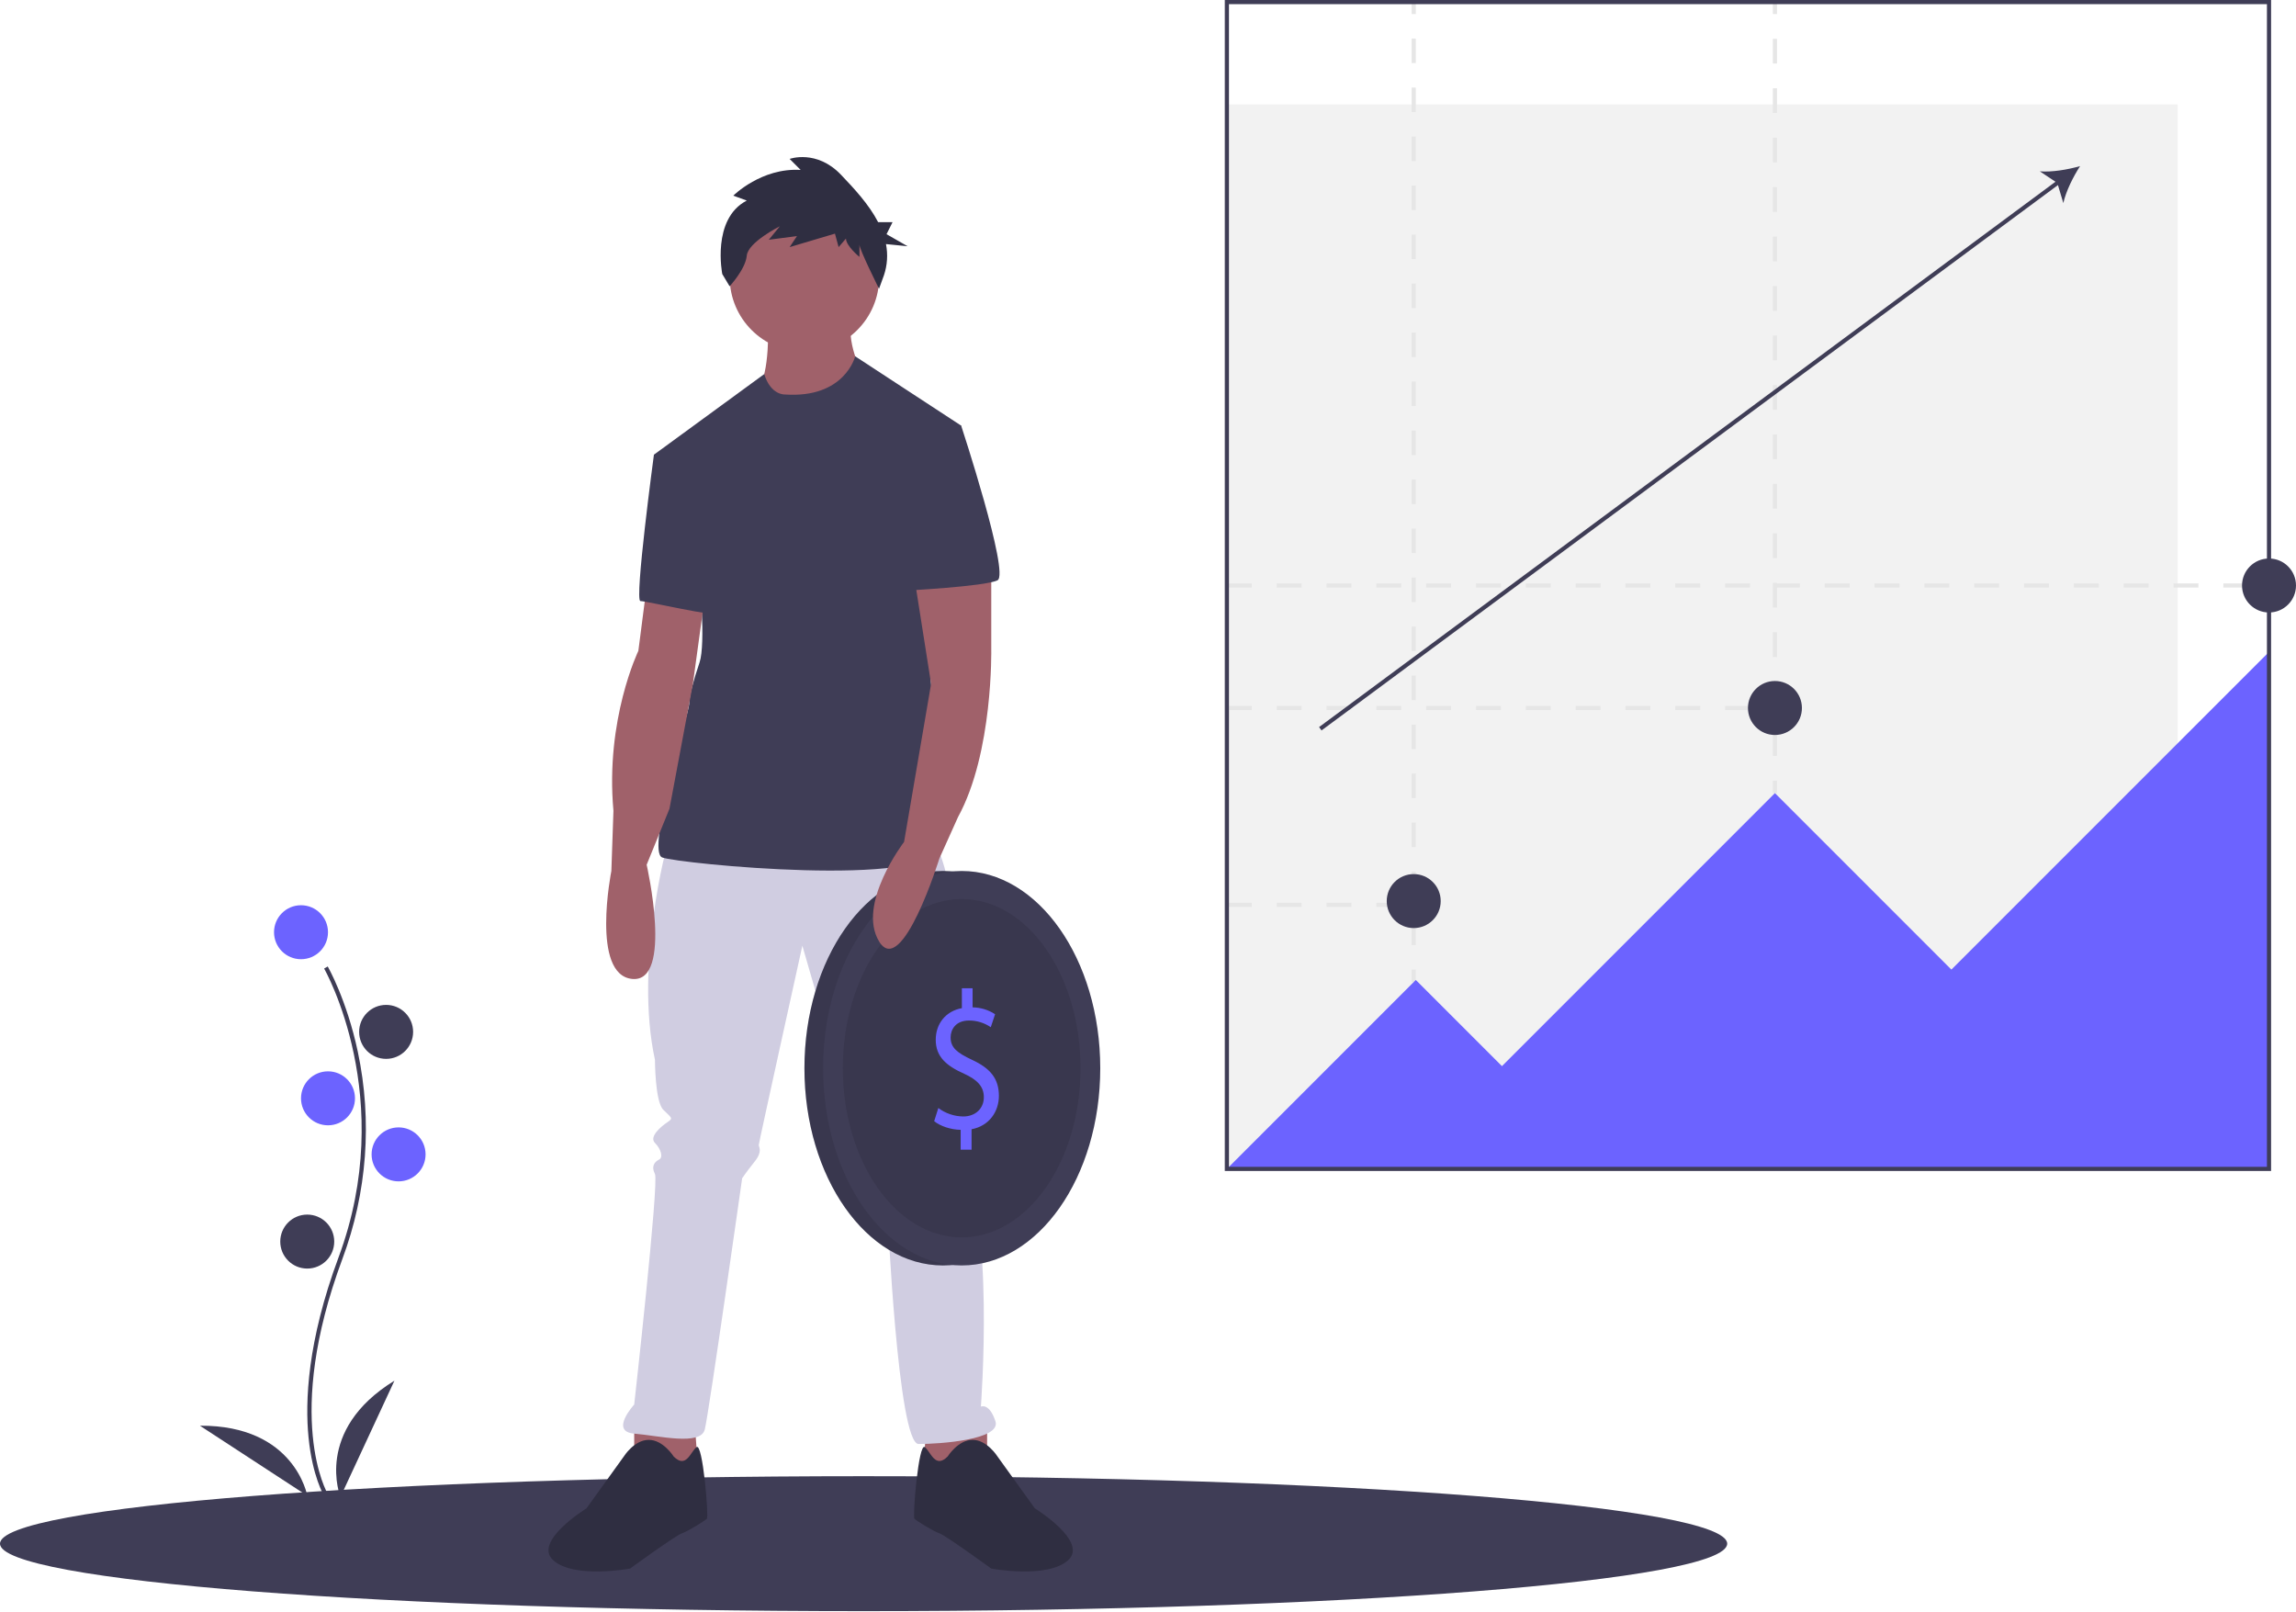
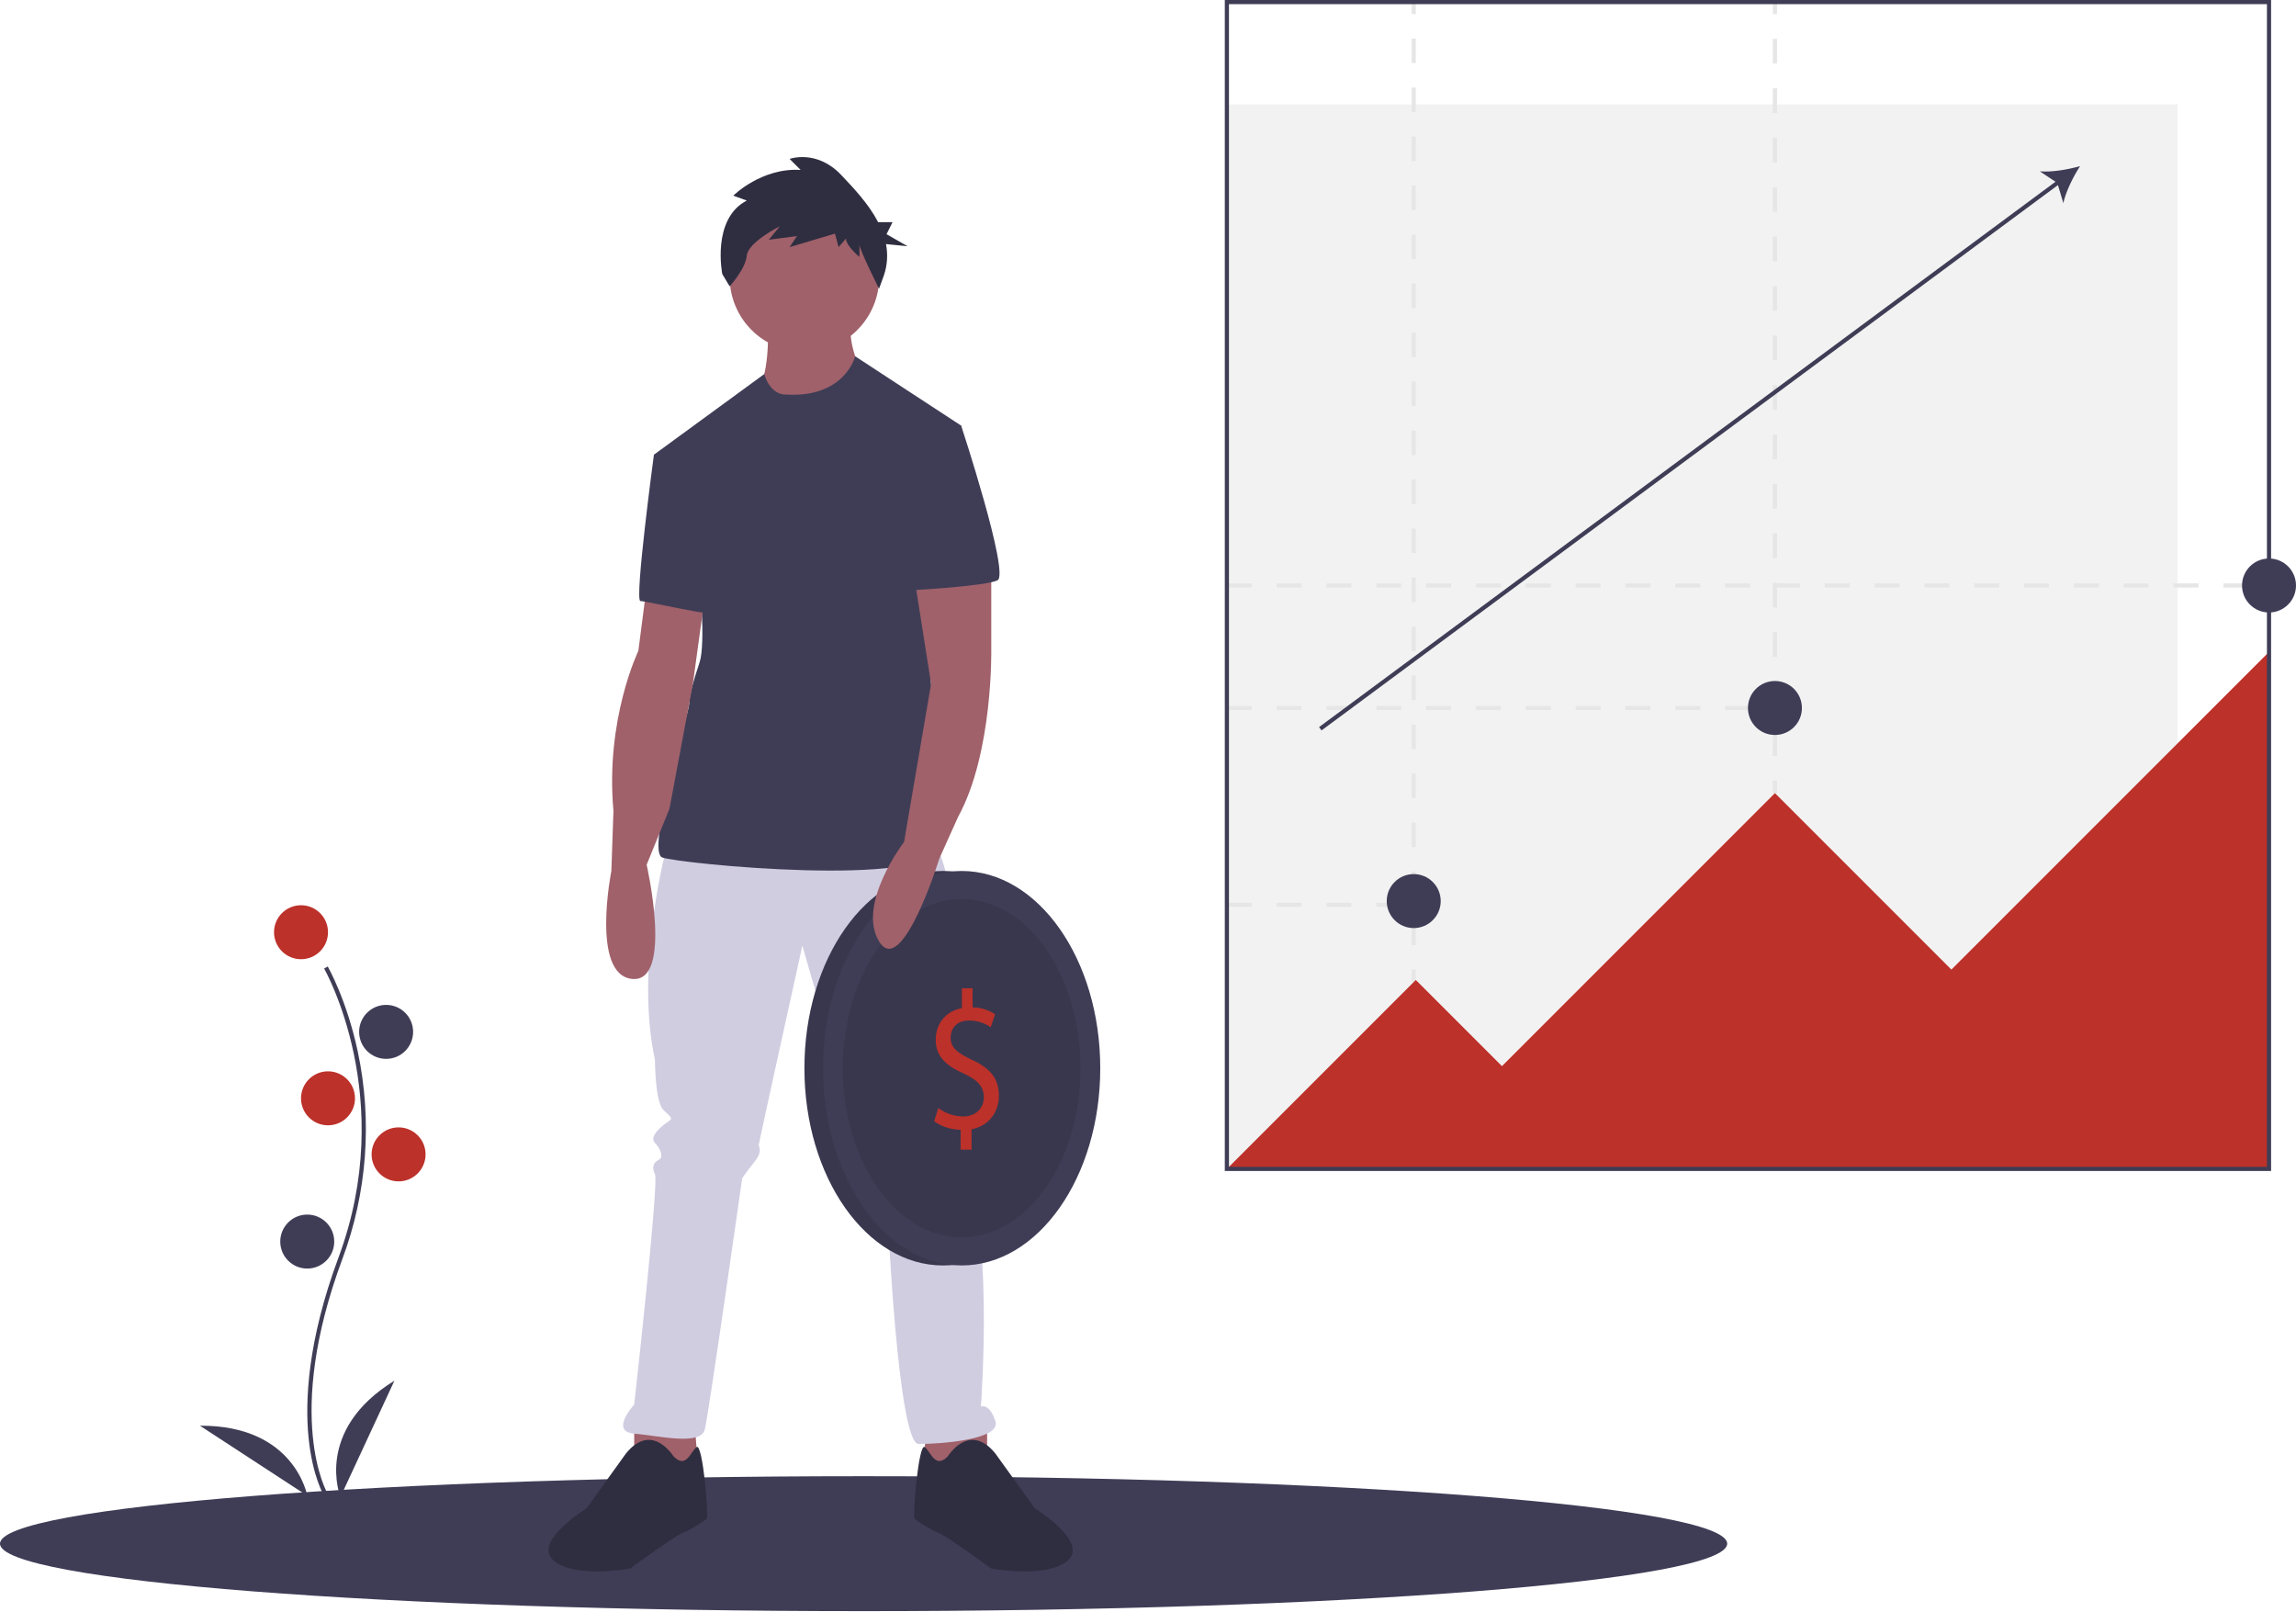
<svg xmlns="http://www.w3.org/2000/svg" id="fc5c3225-7602-4bc9-83b7-60b4757d2e45" data-name="Layer 1" width="1106" height="776" viewBox="0 0 1106 776">
  <ellipse cx="416" cy="743.5" rx="416" ry="32.5" fill="#3f3d56" />
  <path d="M403.146,882.521c-.229-.375-5.641-9.41-7.517-28.172-1.721-17.213-.614-46.227,14.433-86.698,28.506-76.671-6.569-138.533-6.928-139.149l1.73-1.004c.091.156,9.142,15.929,14.488,41.044a179.061,179.061,0,0,1-7.416,99.807c-28.457,76.54-7.301,112.773-7.084,113.131Z" transform="translate(-247 -162)" fill="#3f3d56" />
-   <circle cx="145" cy="449" r="13" fill="#6c63ff" />
+   <circle cx="145" cy="449" r="13" fill="#bc312a" />
  <circle cx="186" cy="497" r="13" fill="#3f3d56" />
-   <circle cx="158" cy="529" r="13" fill="#6c63ff" />
-   <circle cx="192" cy="556" r="13" fill="#6c63ff" />
+   <circle cx="158" cy="529" r="13" fill="#bc312a" />
+   <circle cx="192" cy="556" r="13" fill="#bc312a" />
  <circle cx="148" cy="598" r="13" fill="#3f3d56" />
  <path d="M411,883s-13-32,26-56Z" transform="translate(-247 -162)" fill="#3f3d56" />
  <path d="M395.012,882.42s-5.916-34.029-51.709-33.738Z" transform="translate(-247 -162)" fill="#3f3d56" />
  <path d="M617,317s1,26-5,32,30,27,30,27l21-33s-8-14-6-26Z" transform="translate(-247 -162)" fill="#a0616a" />
  <polygon points="305.5 683.5 305.5 708.5 336.5 710.5 334.5 683.5 305.5 683.5" fill="#a0616a" />
  <polygon points="475.5 683.5 475.5 708.5 444.5 710.5 446.5 683.5 475.5 683.5" fill="#a0616a" />
  <path d="M568.5,568.5s-16,58-6,104c0,0,0,20,4,24s5,4,2,6-9,7-6,10,4,7,2,8-4,3-2,7-10,111-10,111-12,13,0,14,32,6,34-2,18-121,18-121,2-3,6-8,2-7,2-8,21-96,21-96,31,108,34,110,4,2,4,5-2,5,0,8a51.953,51.953,0,0,1,3,5s5,112,15,112,40-2,37-11-7-7-7-7,7-92-10-119v-22c0-2,1-3,0-5s3-121-16-128S568.5,568.5,568.5,568.5Z" transform="translate(-247 -162)" fill="#d0cde1" />
  <path d="M571.5,863.5s-5-8-12-8-12,8-12,8l-18,25s-26,16-16,25,37,4,37,4,22-16,25-17,11-6,12-7-2-37-5-34.5S577.5,869.5,571.5,863.5Z" transform="translate(-247 -162)" fill="#2f2e41" />
  <path d="M703.5,863.5s5-8,12-8,12,8,12,8l18,25s26,16,16,25-37,4-37,4-22-16-25-17-11-6-12-7,2-37,5-34.5S697.5,869.5,703.5,863.5Z" transform="translate(-247 -162)" fill="#2f2e41" />
  <circle cx="387.5" cy="133.5" r="36" fill="#a0616a" />
  <path d="M625,352s-6.728.371-9.864-9.815L562,381l22,59s3,32,0,41-5,16-5,20-21,71-13,74,130,15,133-5-10-152-10-152l21-51-51.055-33.397S654,354,625,352Z" transform="translate(-247 -162)" fill="#3f3d56" />
  <path d="M558.5,444.5l-4,31s-16,33-12,77l-1,29s-10,50,10,52,7-55,7-55l11-27,11.26-60.062L586.5,449.5Z" transform="translate(-247 -162)" fill="#a0616a" />
  <path d="M576.5,379.5,562,381s-9.5,70.5-6.5,70.5,37,8,38,6S576.5,379.5,576.5,379.5Z" transform="translate(-247 -162)" fill="#3f3d56" />
  <path d="M606.724,258.598l-6.49-2.36s13.569-13.569,32.448-12.389l-5.31-5.31s12.979-4.72,24.778,7.669c6.203,6.513,13.379,14.168,17.853,22.792h6.95l-2.901,5.801,10.152,5.801-10.42-1.042a29.274,29.274,0,0,1-.986,15.025l-2.36,6.49S661,282.196,661,279.836v5.9s-6.49-5.31-6.49-8.849l-3.54,4.13-1.77-6.49L627.372,281.016l3.54-5.31-13.569,1.77,5.31-6.49s-15.339,7.669-15.929,14.159c-.59,6.49-8.259,14.749-8.259,14.749l-3.54-5.9S589.615,267.447,606.724,258.598Z" transform="translate(-247 -162)" fill="#2f2e41" />
  <ellipse cx="454.25" cy="514.5" rx="66.75" ry="95" fill="#3f3d56" />
  <ellipse cx="454.25" cy="514.5" rx="66.75" ry="95" opacity="0.1" />
  <ellipse cx="463.25" cy="514.5" rx="66.75" ry="95" fill="#3f3d56" />
  <ellipse cx="463.25" cy="514.5" rx="57.25" ry="81.479" opacity="0.1" />
-   <path d="M709.754,715.748v-9.565c-4.835-.094-9.837-1.8-12.754-4.167l2-6.345a20.388,20.388,0,0,0,12.004,4.072c5.919,0,9.92-3.883,9.92-9.28,0-5.209-3.251-8.428-9.42-11.269-8.503-3.788-13.754-8.144-13.754-16.383,0-7.86,4.918-13.826,12.588-15.247V638h5.168v9.186a20.282,20.282,0,0,1,10.837,3.314l-2.084,6.25a18.421,18.421,0,0,0-10.503-3.22c-6.419,0-8.836,4.356-8.836,8.144,0,4.924,3.084,7.386,10.337,10.796,8.586,3.977,12.921,8.902,12.921,17.33,0,7.481-4.585,14.489-13.171,16.098v9.849Z" transform="translate(-247 -162)" fill="#6c63ff" />
+   <path d="M709.754,715.748v-9.565c-4.835-.094-9.837-1.8-12.754-4.167l2-6.345a20.388,20.388,0,0,0,12.004,4.072c5.919,0,9.92-3.883,9.92-9.28,0-5.209-3.251-8.428-9.42-11.269-8.503-3.788-13.754-8.144-13.754-16.383,0-7.86,4.918-13.826,12.588-15.247V638h5.168v9.186a20.282,20.282,0,0,1,10.837,3.314l-2.084,6.25a18.421,18.421,0,0,0-10.503-3.22c-6.419,0-8.836,4.356-8.836,8.144,0,4.924,3.084,7.386,10.337,10.796,8.586,3.977,12.921,8.902,12.921,17.33,0,7.481-4.585,14.489-13.171,16.098v9.849Z" transform="translate(-247 -162)" fill="#bc312a" />
  <path d="M724.5,433.5v41s1,50-16,81l-9,20s-18,58-29,40,12-48,12-48l13.016-76.12L687.5,440.5Z" transform="translate(-247 -162)" fill="#a0616a" />
  <path d="M690.5,364.5,710,367s23.5,71.5,17.5,74.5-45,5-45,5Z" transform="translate(-247 -162)" fill="#3f3d56" />
  <rect x="591" y="50.259" width="458" height="512.741" fill="#f2f2f2" />
  <path d="M922,598.814H910v-2h12Zm-24,0H886v-2h12Zm-24,0H862v-2h12Zm-24,0H838v-2h12Z" transform="translate(-247 -162)" fill="#e6e6e6" />
  <path d="M1090,504h-12v-2h12Zm-24,0h-12v-2h12Zm-24,0h-12v-2h12Zm-24,0h-12v-2h12Zm-24,0H982v-2h12Zm-24,0H958v-2h12Zm-24,0H934v-2h12Zm-24,0H910v-2h12Zm-24,0H886v-2h12Zm-24,0H862v-2h12Zm-24,0H838v-2h12Z" transform="translate(-247 -162)" fill="#e6e6e6" />
  <path d="M1330,445h-12v-2h12Zm-24,0h-12v-2h12Zm-24,0h-12v-2h12Zm-24,0h-12v-2h12Zm-24,0h-12v-2h12Zm-24,0h-12v-2h12Zm-24,0h-12v-2h12Zm-24,0h-12v-2h12Zm-24,0h-12v-2h12Zm-24,0h-12v-2h12Zm-24,0h-12v-2h12Zm-24,0h-12v-2h12Zm-24,0h-12v-2h12Zm-24,0h-12v-2h12Zm-24,0H982v-2h12Zm-24,0H958v-2h12Zm-24,0H934v-2h12Zm-24,0H910v-2h12Zm-24,0H886v-2h12Zm-24,0H862v-2h12Zm-24,0H838v-2h12Z" transform="translate(-247 -162)" fill="#e6e6e6" />
  <rect x="680" y="0.776" width="2" height="6" fill="#e6e6e6" />
  <path d="M929,617.199h-2V605.398h2Zm0-23.602h-2V581.797h2Zm0-23.602h-2v-11.8h2Zm0-23.601h-2V534.595h2Zm0-23.602h-2V510.993h2Zm0-23.602h-2v-11.8h2Zm0-23.601h-2V463.791h2Zm0-23.602h-2V440.189h2Zm0-23.602h-2v-11.8h2Zm0-23.601h-2V392.987h2Zm0-23.602h-2V369.386h2Zm0-23.601h-2V345.785h2Zm0-23.601h-2V322.184h2Zm0-23.602h-2V298.583h2Zm0-23.601h-2V274.981h2Zm0-23.601h-2V251.38h2Zm0-23.602h-2V227.779h2Zm0-23.601h-2V204.177h2Zm0-23.601h-2V180.576h2Z" transform="translate(-247 -162)" fill="#e6e6e6" />
  <rect x="680" y="467" width="2" height="6" fill="#e6e6e6" />
  <rect x="854" y="0.776" width="2" height="6" fill="#e6e6e6" />
  <path d="M1103,526.09h-2V514.179h2Zm0-23.821h-2V490.358h2Zm0-23.821h-2V466.537h2Zm0-23.82h-2V442.716h2Zm0-23.821h-2V418.896h2Zm0-23.821h-2V395.074h2Zm0-23.821h-2V371.253h2Zm0-23.821h-2V347.433h2Zm0-23.821h-2V323.611h2Zm0-23.821h-2V299.791h2Zm0-23.821h-2V275.97h2Zm0-23.821h-2V252.149h2Zm0-23.821h-2V228.328h2Zm0-23.821h-2V204.507h2Zm0-23.821h-2V180.686h2Z" transform="translate(-247 -162)" fill="#e6e6e6" />
  <rect x="854" y="376" width="2" height="6" fill="#e6e6e6" />
-   <polygon points="591 563 682 472 723.5 513.5 855 382 940 467 1093 314 1093 563 591 563" fill="#6c63ff" />
+   <polygon points="591 563 682 472 723.5 513.5 855 382 940 467 1093 314 1093 563 591 563" fill="#bc312a" />
  <path d="M1341,726H837V162h504Zm-502-2h500V164H839Z" transform="translate(-247 -162)" fill="#3f3d56" />
  <circle cx="681" cy="434" r="13" fill="#3f3d56" />
  <circle cx="855" cy="341" r="13" fill="#3f3d56" />
  <circle cx="1093" cy="282" r="13" fill="#3f3d56" />
  <path d="M1249,242c-5.817,1.688-13.621,2.991-19.398,2.53l7.538,5.007L882.405,512.196l1.189,1.607,354.736-262.659,2.591,8.673C1242.166,254.157,1245.69,247.073,1249,242Z" transform="translate(-247 -162)" fill="#3f3d56" />
</svg>
